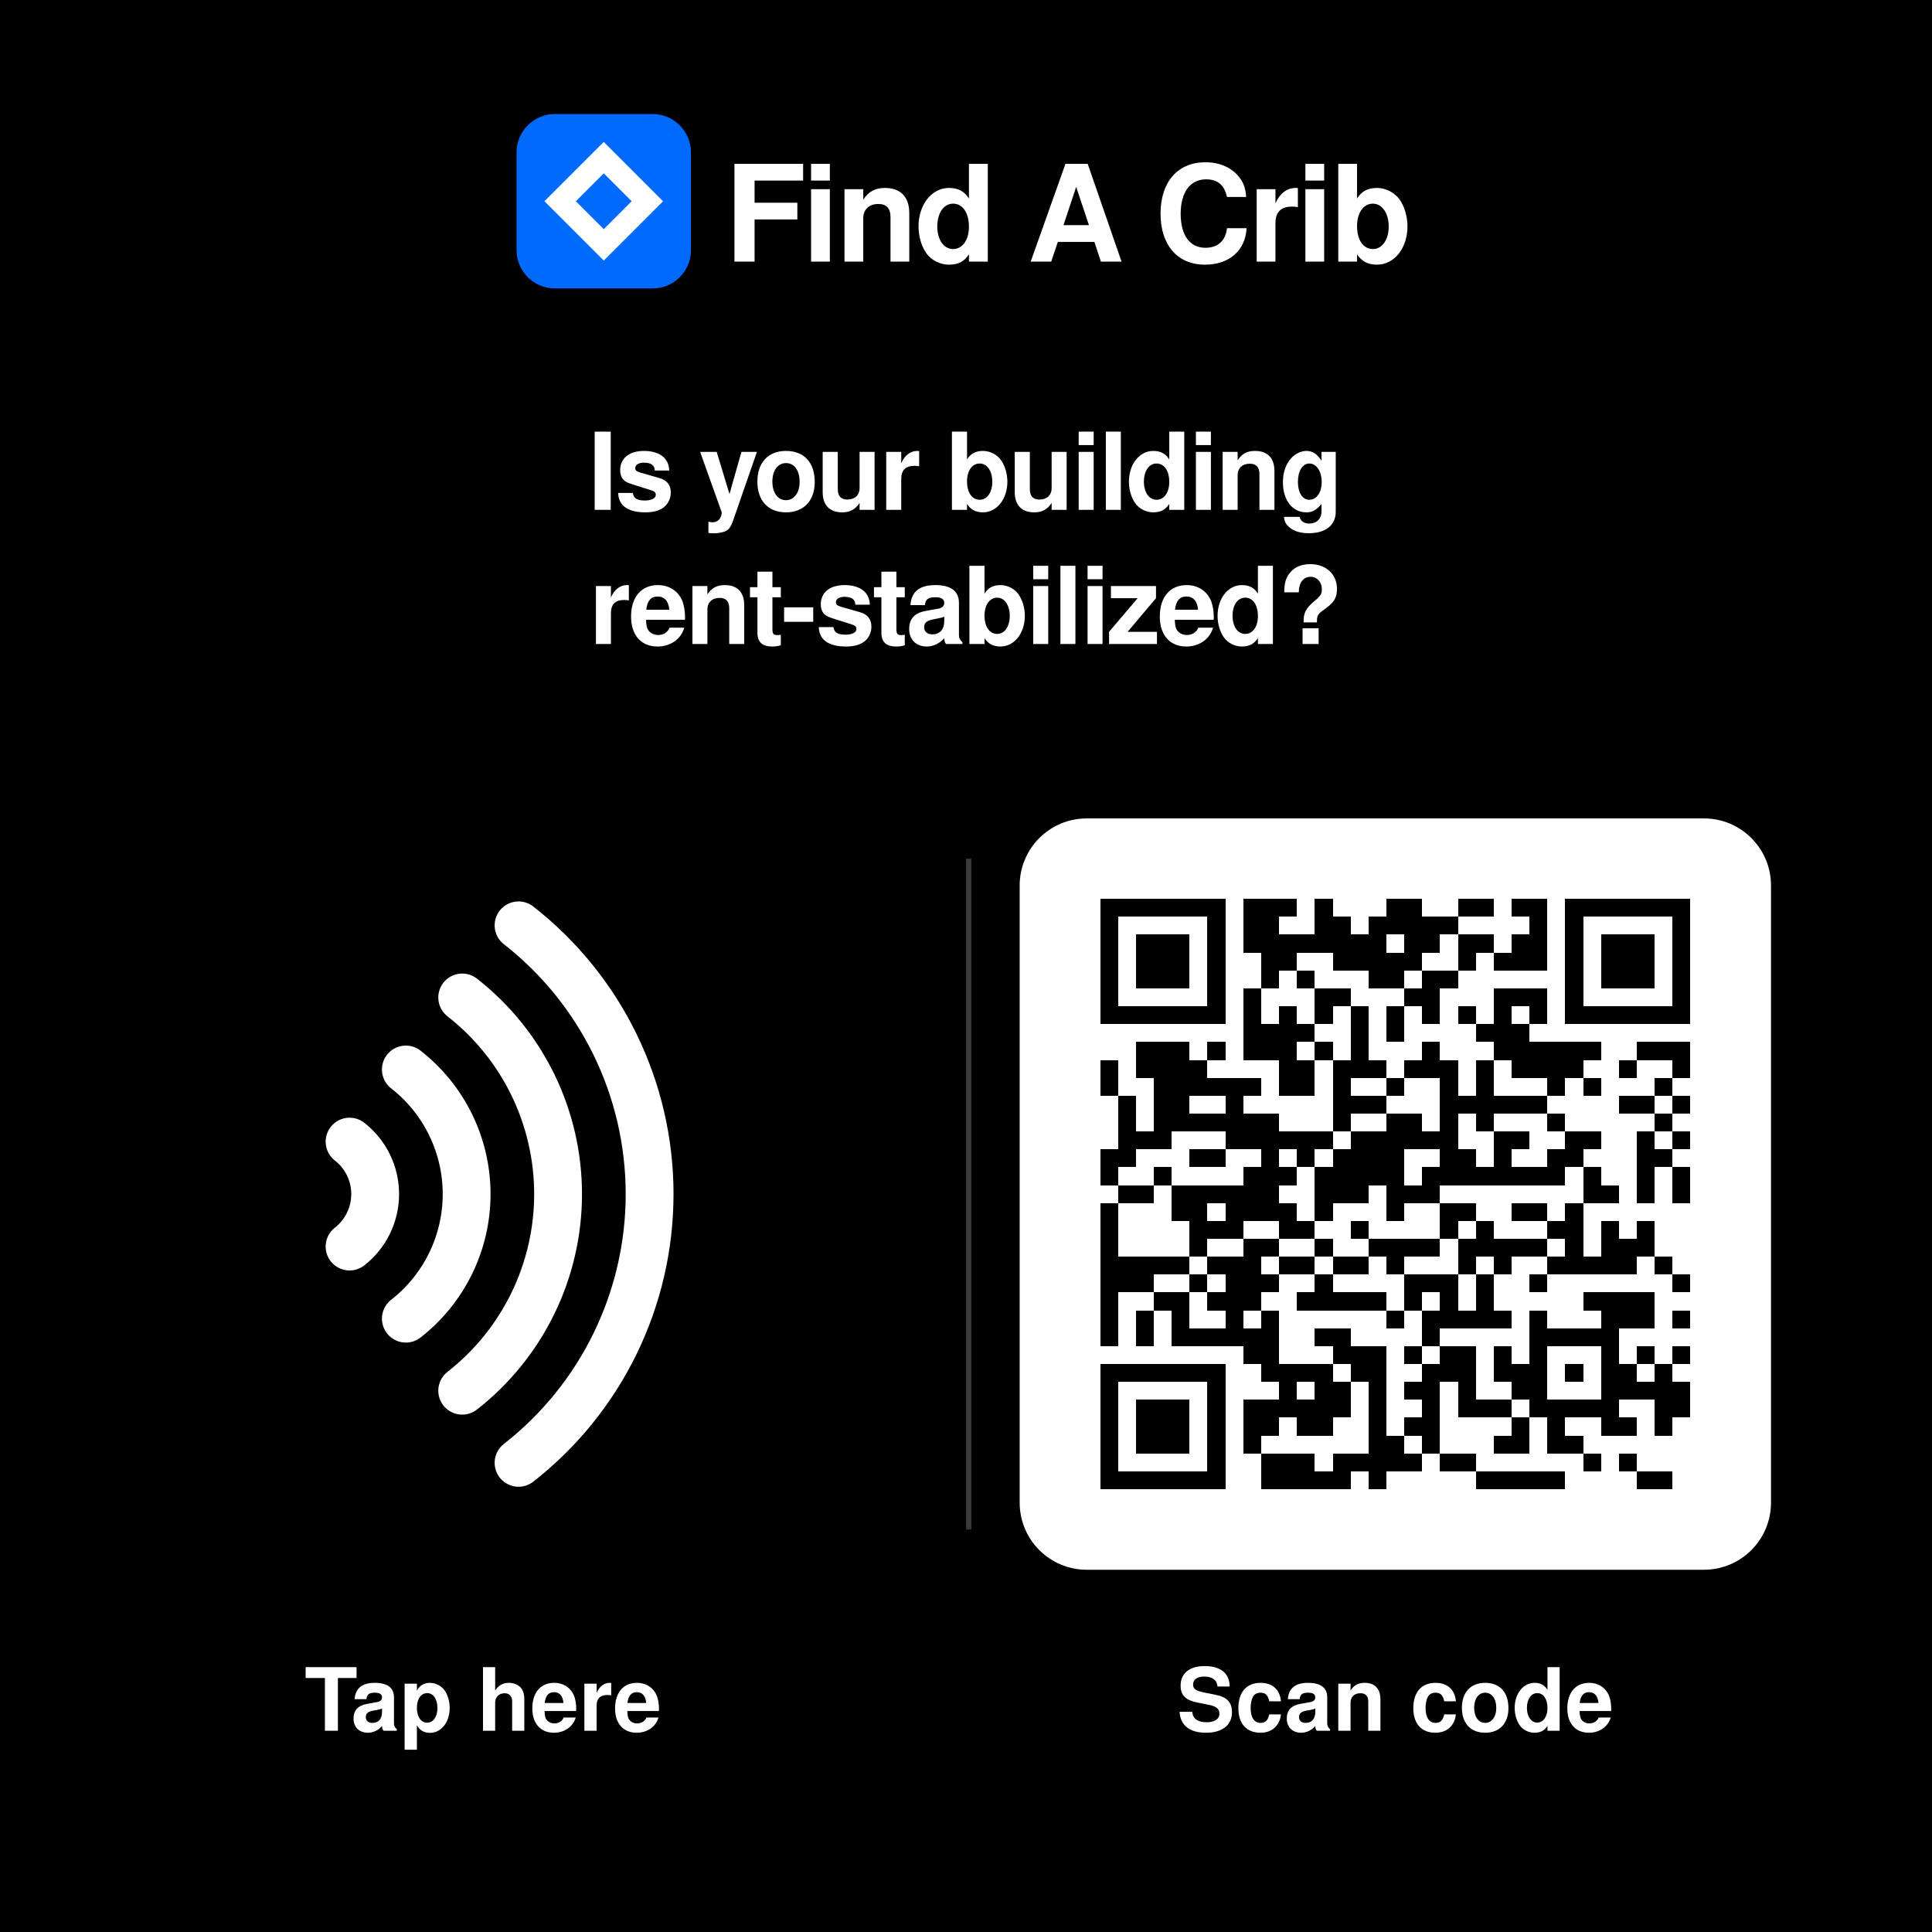
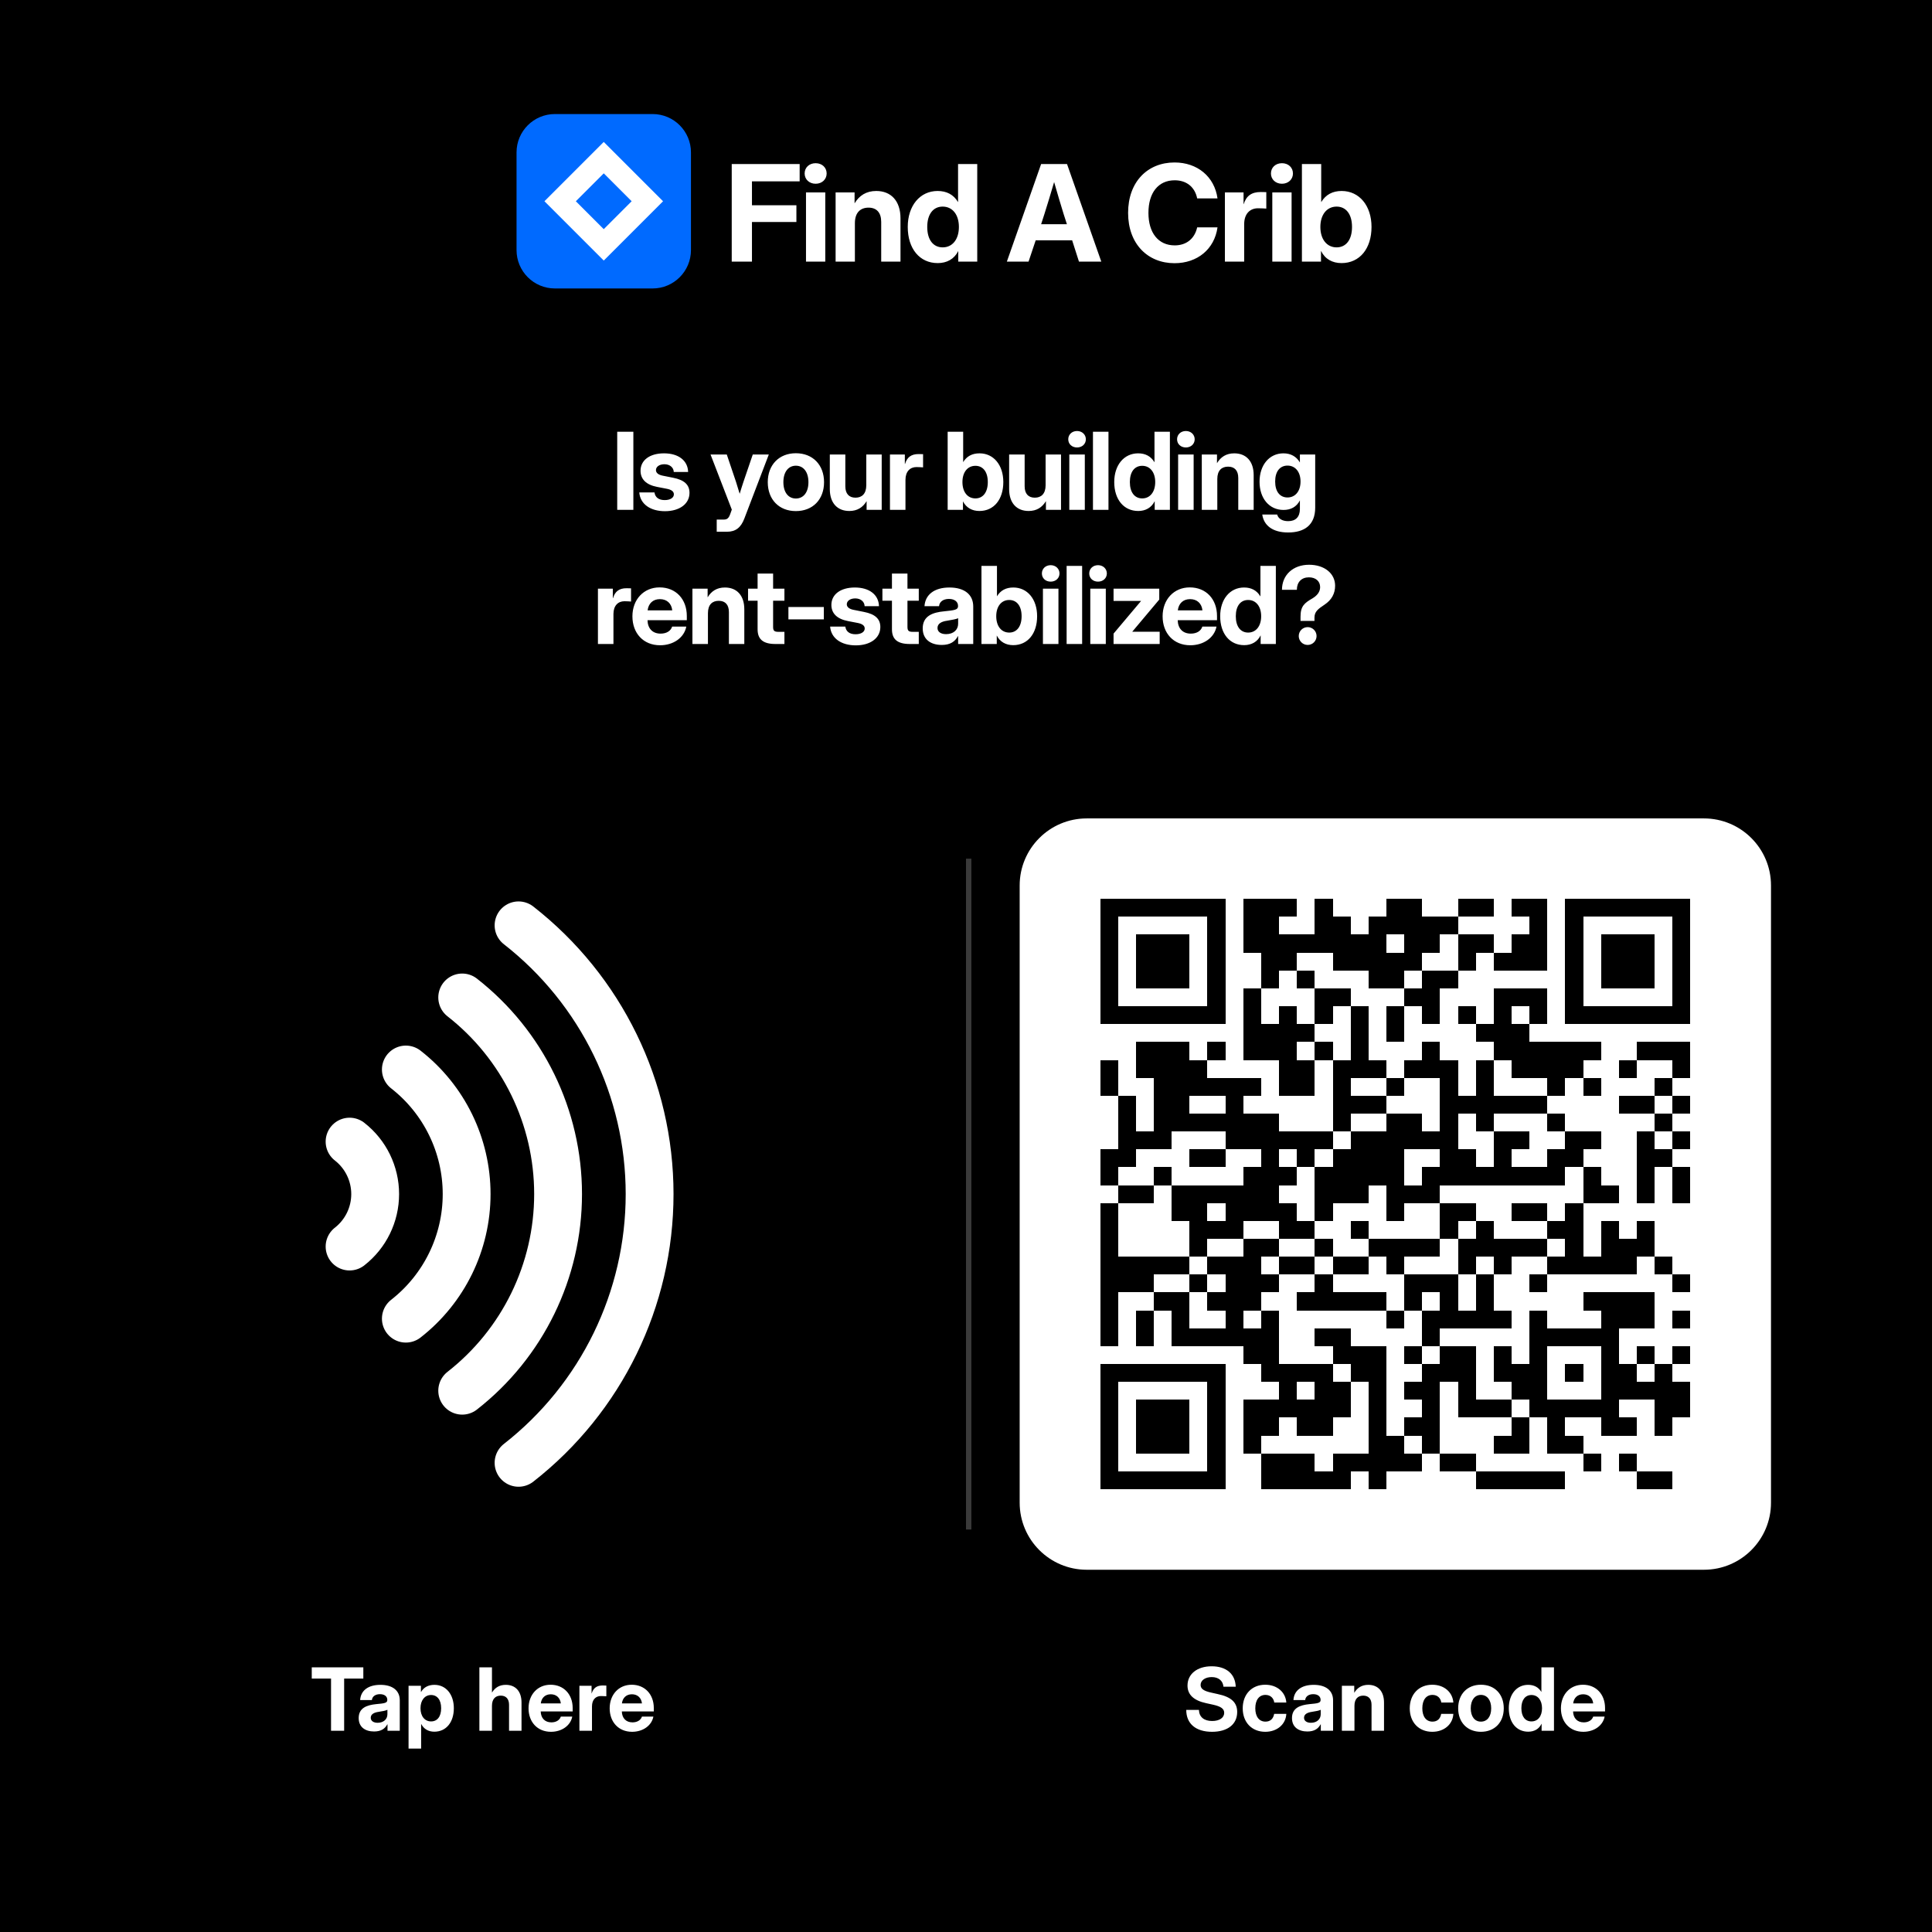
<svg xmlns="http://www.w3.org/2000/svg" width="4in" height="4in" viewBox="0 0 288.00 288.00">
  <rect x="0.00" y="0.00" width="288.00" height="288.00" rx="0.00" fill="#000000" />
  <rect x="77.00" y="17.00" width="26.00" height="26.00" rx="5.72" fill="#006AFF" />
  <path d="M90.00,21.16 L98.84,30.00 L90.00,38.84 L81.16,30.00 Z" fill="#FFFFFF" />
  <path d="M90.00,25.84 L94.16,30.00 L90.00,34.16 L85.84,30.00 Z" fill="#006AFF" />
-   <text x="108.00" y="39.00" font-family="Helvetica Neue, Helvetica, Arial, sans-serif" font-size="20.00" font-weight="700" fill="#FFFFFF" text-anchor="start" letter-spacing="-0.50">Find A Crib</text>
-   <text x="144.00" y="76.00" font-family="Helvetica Neue, Helvetica, Arial, sans-serif" font-size="16.00" font-weight="700" fill="#FFFFFF" text-anchor="middle" letter-spacing="-0.40">Is your building</text>
-   <text x="144.00" y="96.00" font-family="Helvetica Neue, Helvetica, Arial, sans-serif" font-size="16.00" font-weight="700" fill="#FFFFFF" text-anchor="middle" letter-spacing="-0.40">rent-stabilized?</text>
+   <text x="108.00" y="39.00" font-family="Inter Display, Inter, Helvetica Neue, Helvetica, Arial, sans-serif" font-size="20.00" font-weight="700" fill="#FFFFFF" text-anchor="start" letter-spacing="-0.50">Find A Crib</text>
+   <text x="144.00" y="76.00" font-family="Inter Display, Inter, Helvetica Neue, Helvetica, Arial, sans-serif" font-size="16.00" font-weight="700" fill="#FFFFFF" text-anchor="middle" letter-spacing="-0.40">Is your building</text>
+   <text x="144.00" y="96.00" font-family="Inter Display, Inter, Helvetica Neue, Helvetica, Arial, sans-serif" font-size="16.00" font-weight="700" fill="#FFFFFF" text-anchor="middle" letter-spacing="-0.40">rent-stabilized?</text>
  <path d="M52.11,170.18 A9.92,9.92 0 0,1 52.11,185.82" fill="none" stroke="#FFFFFF" stroke-width="7.13" stroke-linecap="round" />
  <path d="M60.50,159.43 A23.56,23.56 0 0,1 60.50,196.57" fill="none" stroke="#FFFFFF" stroke-width="7.13" stroke-linecap="round" />
  <path d="M68.90,148.69 A37.20,37.20 0 0,1 68.90,207.31" fill="none" stroke="#FFFFFF" stroke-width="7.13" stroke-linecap="round" />
  <path d="M77.30,137.94 A50.84,50.84 0 0,1 77.30,218.06" fill="none" stroke="#FFFFFF" stroke-width="7.13" stroke-linecap="round" />
  <rect x="144.00" y="128.00" width="0.80" height="100.00" rx="0.00" fill="#3A3A3A" />
  <rect x="152.00" y="122.00" width="112.00" height="112.00" rx="10.00" fill="#FFFFFF" />
  <path d="M164.000,134.000h2.667v2.667h-2.667zM166.667,134.000h2.667v2.667h-2.667zM169.333,134.000h2.667v2.667h-2.667zM172.000,134.000h2.667v2.667h-2.667zM174.667,134.000h2.667v2.667h-2.667zM177.333,134.000h2.667v2.667h-2.667zM180.000,134.000h2.667v2.667h-2.667zM185.333,134.000h2.667v2.667h-2.667zM188.000,134.000h2.667v2.667h-2.667zM190.667,134.000h2.667v2.667h-2.667zM196.000,134.000h2.667v2.667h-2.667zM206.667,134.000h2.667v2.667h-2.667zM209.333,134.000h2.667v2.667h-2.667zM217.333,134.000h2.667v2.667h-2.667zM220.000,134.000h2.667v2.667h-2.667zM225.333,134.000h2.667v2.667h-2.667zM228.000,134.000h2.667v2.667h-2.667zM233.333,134.000h2.667v2.667h-2.667zM236.000,134.000h2.667v2.667h-2.667zM238.667,134.000h2.667v2.667h-2.667zM241.333,134.000h2.667v2.667h-2.667zM244.000,134.000h2.667v2.667h-2.667zM246.667,134.000h2.667v2.667h-2.667zM249.333,134.000h2.667v2.667h-2.667zM164.000,136.667h2.667v2.667h-2.667zM180.000,136.667h2.667v2.667h-2.667zM185.333,136.667h2.667v2.667h-2.667zM188.000,136.667h2.667v2.667h-2.667zM196.000,136.667h2.667v2.667h-2.667zM198.667,136.667h2.667v2.667h-2.667zM204.000,136.667h2.667v2.667h-2.667zM206.667,136.667h2.667v2.667h-2.667zM209.333,136.667h2.667v2.667h-2.667zM212.000,136.667h2.667v2.667h-2.667zM214.667,136.667h2.667v2.667h-2.667zM228.000,136.667h2.667v2.667h-2.667zM233.333,136.667h2.667v2.667h-2.667zM249.333,136.667h2.667v2.667h-2.667zM164.000,139.333h2.667v2.667h-2.667zM169.333,139.333h2.667v2.667h-2.667zM172.000,139.333h2.667v2.667h-2.667zM174.667,139.333h2.667v2.667h-2.667zM180.000,139.333h2.667v2.667h-2.667zM185.333,139.333h2.667v2.667h-2.667zM188.000,139.333h2.667v2.667h-2.667zM190.667,139.333h2.667v2.667h-2.667zM193.333,139.333h2.667v2.667h-2.667zM196.000,139.333h2.667v2.667h-2.667zM198.667,139.333h2.667v2.667h-2.667zM201.333,139.333h2.667v2.667h-2.667zM204.000,139.333h2.667v2.667h-2.667zM209.333,139.333h2.667v2.667h-2.667zM212.000,139.333h2.667v2.667h-2.667zM217.333,139.333h2.667v2.667h-2.667zM220.000,139.333h2.667v2.667h-2.667zM225.333,139.333h2.667v2.667h-2.667zM228.000,139.333h2.667v2.667h-2.667zM233.333,139.333h2.667v2.667h-2.667zM238.667,139.333h2.667v2.667h-2.667zM241.333,139.333h2.667v2.667h-2.667zM244.000,139.333h2.667v2.667h-2.667zM249.333,139.333h2.667v2.667h-2.667zM164.000,142.000h2.667v2.667h-2.667zM169.333,142.000h2.667v2.667h-2.667zM172.000,142.000h2.667v2.667h-2.667zM174.667,142.000h2.667v2.667h-2.667zM180.000,142.000h2.667v2.667h-2.667zM188.000,142.000h2.667v2.667h-2.667zM190.667,142.000h2.667v2.667h-2.667zM198.667,142.000h2.667v2.667h-2.667zM201.333,142.000h2.667v2.667h-2.667zM204.000,142.000h2.667v2.667h-2.667zM206.667,142.000h2.667v2.667h-2.667zM209.333,142.000h2.667v2.667h-2.667zM217.333,142.000h2.667v2.667h-2.667zM222.667,142.000h2.667v2.667h-2.667zM225.333,142.000h2.667v2.667h-2.667zM228.000,142.000h2.667v2.667h-2.667zM233.333,142.000h2.667v2.667h-2.667zM238.667,142.000h2.667v2.667h-2.667zM241.333,142.000h2.667v2.667h-2.667zM244.000,142.000h2.667v2.667h-2.667zM249.333,142.000h2.667v2.667h-2.667zM164.000,144.667h2.667v2.667h-2.667zM169.333,144.667h2.667v2.667h-2.667zM172.000,144.667h2.667v2.667h-2.667zM174.667,144.667h2.667v2.667h-2.667zM180.000,144.667h2.667v2.667h-2.667zM188.000,144.667h2.667v2.667h-2.667zM193.333,144.667h2.667v2.667h-2.667zM204.000,144.667h2.667v2.667h-2.667zM206.667,144.667h2.667v2.667h-2.667zM212.000,144.667h2.667v2.667h-2.667zM214.667,144.667h2.667v2.667h-2.667zM233.333,144.667h2.667v2.667h-2.667zM238.667,144.667h2.667v2.667h-2.667zM241.333,144.667h2.667v2.667h-2.667zM244.000,144.667h2.667v2.667h-2.667zM249.333,144.667h2.667v2.667h-2.667zM164.000,147.333h2.667v2.667h-2.667zM180.000,147.333h2.667v2.667h-2.667zM185.333,147.333h2.667v2.667h-2.667zM196.000,147.333h2.667v2.667h-2.667zM198.667,147.333h2.667v2.667h-2.667zM209.333,147.333h2.667v2.667h-2.667zM212.000,147.333h2.667v2.667h-2.667zM222.667,147.333h2.667v2.667h-2.667zM225.333,147.333h2.667v2.667h-2.667zM228.000,147.333h2.667v2.667h-2.667zM233.333,147.333h2.667v2.667h-2.667zM249.333,147.333h2.667v2.667h-2.667zM164.000,150.000h2.667v2.667h-2.667zM166.667,150.000h2.667v2.667h-2.667zM169.333,150.000h2.667v2.667h-2.667zM172.000,150.000h2.667v2.667h-2.667zM174.667,150.000h2.667v2.667h-2.667zM177.333,150.000h2.667v2.667h-2.667zM180.000,150.000h2.667v2.667h-2.667zM185.333,150.000h2.667v2.667h-2.667zM190.667,150.000h2.667v2.667h-2.667zM196.000,150.000h2.667v2.667h-2.667zM201.333,150.000h2.667v2.667h-2.667zM206.667,150.000h2.667v2.667h-2.667zM212.000,150.000h2.667v2.667h-2.667zM217.333,150.000h2.667v2.667h-2.667zM222.667,150.000h2.667v2.667h-2.667zM228.000,150.000h2.667v2.667h-2.667zM233.333,150.000h2.667v2.667h-2.667zM236.000,150.000h2.667v2.667h-2.667zM238.667,150.000h2.667v2.667h-2.667zM241.333,150.000h2.667v2.667h-2.667zM244.000,150.000h2.667v2.667h-2.667zM246.667,150.000h2.667v2.667h-2.667zM249.333,150.000h2.667v2.667h-2.667zM185.333,152.667h2.667v2.667h-2.667zM188.000,152.667h2.667v2.667h-2.667zM190.667,152.667h2.667v2.667h-2.667zM193.333,152.667h2.667v2.667h-2.667zM201.333,152.667h2.667v2.667h-2.667zM206.667,152.667h2.667v2.667h-2.667zM220.000,152.667h2.667v2.667h-2.667zM222.667,152.667h2.667v2.667h-2.667zM225.333,152.667h2.667v2.667h-2.667zM169.333,155.333h2.667v2.667h-2.667zM172.000,155.333h2.667v2.667h-2.667zM174.667,155.333h2.667v2.667h-2.667zM180.000,155.333h2.667v2.667h-2.667zM185.333,155.333h2.667v2.667h-2.667zM188.000,155.333h2.667v2.667h-2.667zM190.667,155.333h2.667v2.667h-2.667zM196.000,155.333h2.667v2.667h-2.667zM201.333,155.333h2.667v2.667h-2.667zM212.000,155.333h2.667v2.667h-2.667zM222.667,155.333h2.667v2.667h-2.667zM225.333,155.333h2.667v2.667h-2.667zM228.000,155.333h2.667v2.667h-2.667zM230.667,155.333h2.667v2.667h-2.667zM233.333,155.333h2.667v2.667h-2.667zM236.000,155.333h2.667v2.667h-2.667zM244.000,155.333h2.667v2.667h-2.667zM246.667,155.333h2.667v2.667h-2.667zM249.333,155.333h2.667v2.667h-2.667zM164.000,158.000h2.667v2.667h-2.667zM169.333,158.000h2.667v2.667h-2.667zM172.000,158.000h2.667v2.667h-2.667zM174.667,158.000h2.667v2.667h-2.667zM177.333,158.000h2.667v2.667h-2.667zM190.667,158.000h2.667v2.667h-2.667zM193.333,158.000h2.667v2.667h-2.667zM198.667,158.000h2.667v2.667h-2.667zM201.333,158.000h2.667v2.667h-2.667zM204.000,158.000h2.667v2.667h-2.667zM209.333,158.000h2.667v2.667h-2.667zM212.000,158.000h2.667v2.667h-2.667zM214.667,158.000h2.667v2.667h-2.667zM220.000,158.000h2.667v2.667h-2.667zM225.333,158.000h2.667v2.667h-2.667zM228.000,158.000h2.667v2.667h-2.667zM230.667,158.000h2.667v2.667h-2.667zM233.333,158.000h2.667v2.667h-2.667zM241.333,158.000h2.667v2.667h-2.667zM249.333,158.000h2.667v2.667h-2.667zM164.000,160.667h2.667v2.667h-2.667zM172.000,160.667h2.667v2.667h-2.667zM174.667,160.667h2.667v2.667h-2.667zM177.333,160.667h2.667v2.667h-2.667zM180.000,160.667h2.667v2.667h-2.667zM182.667,160.667h2.667v2.667h-2.667zM185.333,160.667h2.667v2.667h-2.667zM190.667,160.667h2.667v2.667h-2.667zM193.333,160.667h2.667v2.667h-2.667zM198.667,160.667h2.667v2.667h-2.667zM206.667,160.667h2.667v2.667h-2.667zM214.667,160.667h2.667v2.667h-2.667zM220.000,160.667h2.667v2.667h-2.667zM230.667,160.667h2.667v2.667h-2.667zM236.000,160.667h2.667v2.667h-2.667zM246.667,160.667h2.667v2.667h-2.667zM166.667,163.333h2.667v2.667h-2.667zM172.000,163.333h2.667v2.667h-2.667zM174.667,163.333h2.667v2.667h-2.667zM182.667,163.333h2.667v2.667h-2.667zM198.667,163.333h2.667v2.667h-2.667zM201.333,163.333h2.667v2.667h-2.667zM204.000,163.333h2.667v2.667h-2.667zM214.667,163.333h2.667v2.667h-2.667zM217.333,163.333h2.667v2.667h-2.667zM220.000,163.333h2.667v2.667h-2.667zM222.667,163.333h2.667v2.667h-2.667zM225.333,163.333h2.667v2.667h-2.667zM228.000,163.333h2.667v2.667h-2.667zM241.333,163.333h2.667v2.667h-2.667zM244.000,163.333h2.667v2.667h-2.667zM249.333,163.333h2.667v2.667h-2.667zM166.667,166.000h2.667v2.667h-2.667zM172.000,166.000h2.667v2.667h-2.667zM174.667,166.000h2.667v2.667h-2.667zM177.333,166.000h2.667v2.667h-2.667zM180.000,166.000h2.667v2.667h-2.667zM182.667,166.000h2.667v2.667h-2.667zM185.333,166.000h2.667v2.667h-2.667zM188.000,166.000h2.667v2.667h-2.667zM198.667,166.000h2.667v2.667h-2.667zM206.667,166.000h2.667v2.667h-2.667zM209.333,166.000h2.667v2.667h-2.667zM214.667,166.000h2.667v2.667h-2.667zM220.000,166.000h2.667v2.667h-2.667zM230.667,166.000h2.667v2.667h-2.667zM246.667,166.000h2.667v2.667h-2.667zM166.667,168.667h2.667v2.667h-2.667zM169.333,168.667h2.667v2.667h-2.667zM172.000,168.667h2.667v2.667h-2.667zM182.667,168.667h2.667v2.667h-2.667zM185.333,168.667h2.667v2.667h-2.667zM188.000,168.667h2.667v2.667h-2.667zM190.667,168.667h2.667v2.667h-2.667zM193.333,168.667h2.667v2.667h-2.667zM196.000,168.667h2.667v2.667h-2.667zM201.333,168.667h2.667v2.667h-2.667zM204.000,168.667h2.667v2.667h-2.667zM206.667,168.667h2.667v2.667h-2.667zM209.333,168.667h2.667v2.667h-2.667zM212.000,168.667h2.667v2.667h-2.667zM214.667,168.667h2.667v2.667h-2.667zM222.667,168.667h2.667v2.667h-2.667zM225.333,168.667h2.667v2.667h-2.667zM233.333,168.667h2.667v2.667h-2.667zM236.000,168.667h2.667v2.667h-2.667zM244.000,168.667h2.667v2.667h-2.667zM249.333,168.667h2.667v2.667h-2.667zM164.000,171.333h2.667v2.667h-2.667zM166.667,171.333h2.667v2.667h-2.667zM177.333,171.333h2.667v2.667h-2.667zM180.000,171.333h2.667v2.667h-2.667zM188.000,171.333h2.667v2.667h-2.667zM193.333,171.333h2.667v2.667h-2.667zM198.667,171.333h2.667v2.667h-2.667zM201.333,171.333h2.667v2.667h-2.667zM204.000,171.333h2.667v2.667h-2.667zM206.667,171.333h2.667v2.667h-2.667zM214.667,171.333h2.667v2.667h-2.667zM217.333,171.333h2.667v2.667h-2.667zM222.667,171.333h2.667v2.667h-2.667zM230.667,171.333h2.667v2.667h-2.667zM233.333,171.333h2.667v2.667h-2.667zM244.000,171.333h2.667v2.667h-2.667zM246.667,171.333h2.667v2.667h-2.667zM164.000,174.000h2.667v2.667h-2.667zM172.000,174.000h2.667v2.667h-2.667zM185.333,174.000h2.667v2.667h-2.667zM188.000,174.000h2.667v2.667h-2.667zM190.667,174.000h2.667v2.667h-2.667zM196.000,174.000h2.667v2.667h-2.667zM198.667,174.000h2.667v2.667h-2.667zM201.333,174.000h2.667v2.667h-2.667zM204.000,174.000h2.667v2.667h-2.667zM206.667,174.000h2.667v2.667h-2.667zM212.000,174.000h2.667v2.667h-2.667zM214.667,174.000h2.667v2.667h-2.667zM217.333,174.000h2.667v2.667h-2.667zM220.000,174.000h2.667v2.667h-2.667zM222.667,174.000h2.667v2.667h-2.667zM225.333,174.000h2.667v2.667h-2.667zM228.000,174.000h2.667v2.667h-2.667zM230.667,174.000h2.667v2.667h-2.667zM236.000,174.000h2.667v2.667h-2.667zM244.000,174.000h2.667v2.667h-2.667zM249.333,174.000h2.667v2.667h-2.667zM166.667,176.667h2.667v2.667h-2.667zM169.333,176.667h2.667v2.667h-2.667zM174.667,176.667h2.667v2.667h-2.667zM177.333,176.667h2.667v2.667h-2.667zM180.000,176.667h2.667v2.667h-2.667zM182.667,176.667h2.667v2.667h-2.667zM185.333,176.667h2.667v2.667h-2.667zM188.000,176.667h2.667v2.667h-2.667zM196.000,176.667h2.667v2.667h-2.667zM198.667,176.667h2.667v2.667h-2.667zM201.333,176.667h2.667v2.667h-2.667zM206.667,176.667h2.667v2.667h-2.667zM209.333,176.667h2.667v2.667h-2.667zM212.000,176.667h2.667v2.667h-2.667zM236.000,176.667h2.667v2.667h-2.667zM238.667,176.667h2.667v2.667h-2.667zM244.000,176.667h2.667v2.667h-2.667zM249.333,176.667h2.667v2.667h-2.667zM164.000,179.333h2.667v2.667h-2.667zM174.667,179.333h2.667v2.667h-2.667zM177.333,179.333h2.667v2.667h-2.667zM182.667,179.333h2.667v2.667h-2.667zM185.333,179.333h2.667v2.667h-2.667zM188.000,179.333h2.667v2.667h-2.667zM190.667,179.333h2.667v2.667h-2.667zM196.000,179.333h2.667v2.667h-2.667zM206.667,179.333h2.667v2.667h-2.667zM214.667,179.333h2.667v2.667h-2.667zM217.333,179.333h2.667v2.667h-2.667zM225.333,179.333h2.667v2.667h-2.667zM228.000,179.333h2.667v2.667h-2.667zM233.333,179.333h2.667v2.667h-2.667zM164.000,182.000h2.667v2.667h-2.667zM177.333,182.000h2.667v2.667h-2.667zM180.000,182.000h2.667v2.667h-2.667zM182.667,182.000h2.667v2.667h-2.667zM190.667,182.000h2.667v2.667h-2.667zM193.333,182.000h2.667v2.667h-2.667zM201.333,182.000h2.667v2.667h-2.667zM214.667,182.000h2.667v2.667h-2.667zM220.000,182.000h2.667v2.667h-2.667zM230.667,182.000h2.667v2.667h-2.667zM233.333,182.000h2.667v2.667h-2.667zM238.667,182.000h2.667v2.667h-2.667zM244.000,182.000h2.667v2.667h-2.667zM164.000,184.667h2.667v2.667h-2.667zM177.333,184.667h2.667v2.667h-2.667zM185.333,184.667h2.667v2.667h-2.667zM188.000,184.667h2.667v2.667h-2.667zM196.000,184.667h2.667v2.667h-2.667zM204.000,184.667h2.667v2.667h-2.667zM206.667,184.667h2.667v2.667h-2.667zM209.333,184.667h2.667v2.667h-2.667zM212.000,184.667h2.667v2.667h-2.667zM217.333,184.667h2.667v2.667h-2.667zM220.000,184.667h2.667v2.667h-2.667zM222.667,184.667h2.667v2.667h-2.667zM225.333,184.667h2.667v2.667h-2.667zM228.000,184.667h2.667v2.667h-2.667zM233.333,184.667h2.667v2.667h-2.667zM238.667,184.667h2.667v2.667h-2.667zM241.333,184.667h2.667v2.667h-2.667zM244.000,184.667h2.667v2.667h-2.667zM164.000,187.333h2.667v2.667h-2.667zM166.667,187.333h2.667v2.667h-2.667zM169.333,187.333h2.667v2.667h-2.667zM172.000,187.333h2.667v2.667h-2.667zM174.667,187.333h2.667v2.667h-2.667zM180.000,187.333h2.667v2.667h-2.667zM182.667,187.333h2.667v2.667h-2.667zM185.333,187.333h2.667v2.667h-2.667zM190.667,187.333h2.667v2.667h-2.667zM193.333,187.333h2.667v2.667h-2.667zM198.667,187.333h2.667v2.667h-2.667zM201.333,187.333h2.667v2.667h-2.667zM206.667,187.333h2.667v2.667h-2.667zM217.333,187.333h2.667v2.667h-2.667zM222.667,187.333h2.667v2.667h-2.667zM230.667,187.333h2.667v2.667h-2.667zM233.333,187.333h2.667v2.667h-2.667zM236.000,187.333h2.667v2.667h-2.667zM238.667,187.333h2.667v2.667h-2.667zM241.333,187.333h2.667v2.667h-2.667zM246.667,187.333h2.667v2.667h-2.667zM164.000,190.000h2.667v2.667h-2.667zM166.667,190.000h2.667v2.667h-2.667zM169.333,190.000h2.667v2.667h-2.667zM177.333,190.000h2.667v2.667h-2.667zM182.667,190.000h2.667v2.667h-2.667zM185.333,190.000h2.667v2.667h-2.667zM188.000,190.000h2.667v2.667h-2.667zM196.000,190.000h2.667v2.667h-2.667zM209.333,190.000h2.667v2.667h-2.667zM212.000,190.000h2.667v2.667h-2.667zM214.667,190.000h2.667v2.667h-2.667zM220.000,190.000h2.667v2.667h-2.667zM228.000,190.000h2.667v2.667h-2.667zM249.333,190.000h2.667v2.667h-2.667zM164.000,192.667h2.667v2.667h-2.667zM172.000,192.667h2.667v2.667h-2.667zM174.667,192.667h2.667v2.667h-2.667zM180.000,192.667h2.667v2.667h-2.667zM182.667,192.667h2.667v2.667h-2.667zM185.333,192.667h2.667v2.667h-2.667zM193.333,192.667h2.667v2.667h-2.667zM196.000,192.667h2.667v2.667h-2.667zM198.667,192.667h2.667v2.667h-2.667zM201.333,192.667h2.667v2.667h-2.667zM204.000,192.667h2.667v2.667h-2.667zM209.333,192.667h2.667v2.667h-2.667zM214.667,192.667h2.667v2.667h-2.667zM220.000,192.667h2.667v2.667h-2.667zM236.000,192.667h2.667v2.667h-2.667zM238.667,192.667h2.667v2.667h-2.667zM241.333,192.667h2.667v2.667h-2.667zM244.000,192.667h2.667v2.667h-2.667zM164.000,195.333h2.667v2.667h-2.667zM169.333,195.333h2.667v2.667h-2.667zM174.667,195.333h2.667v2.667h-2.667zM182.667,195.333h2.667v2.667h-2.667zM188.000,195.333h2.667v2.667h-2.667zM206.667,195.333h2.667v2.667h-2.667zM212.000,195.333h2.667v2.667h-2.667zM214.667,195.333h2.667v2.667h-2.667zM217.333,195.333h2.667v2.667h-2.667zM220.000,195.333h2.667v2.667h-2.667zM222.667,195.333h2.667v2.667h-2.667zM228.000,195.333h2.667v2.667h-2.667zM238.667,195.333h2.667v2.667h-2.667zM241.333,195.333h2.667v2.667h-2.667zM244.000,195.333h2.667v2.667h-2.667zM249.333,195.333h2.667v2.667h-2.667zM164.000,198.000h2.667v2.667h-2.667zM169.333,198.000h2.667v2.667h-2.667zM174.667,198.000h2.667v2.667h-2.667zM177.333,198.000h2.667v2.667h-2.667zM180.000,198.000h2.667v2.667h-2.667zM182.667,198.000h2.667v2.667h-2.667zM185.333,198.000h2.667v2.667h-2.667zM188.000,198.000h2.667v2.667h-2.667zM196.000,198.000h2.667v2.667h-2.667zM198.667,198.000h2.667v2.667h-2.667zM212.000,198.000h2.667v2.667h-2.667zM228.000,198.000h2.667v2.667h-2.667zM230.667,198.000h2.667v2.667h-2.667zM233.333,198.000h2.667v2.667h-2.667zM236.000,198.000h2.667v2.667h-2.667zM238.667,198.000h2.667v2.667h-2.667zM185.333,200.667h2.667v2.667h-2.667zM188.000,200.667h2.667v2.667h-2.667zM198.667,200.667h2.667v2.667h-2.667zM201.333,200.667h2.667v2.667h-2.667zM204.000,200.667h2.667v2.667h-2.667zM209.333,200.667h2.667v2.667h-2.667zM214.667,200.667h2.667v2.667h-2.667zM217.333,200.667h2.667v2.667h-2.667zM222.667,200.667h2.667v2.667h-2.667zM228.000,200.667h2.667v2.667h-2.667zM238.667,200.667h2.667v2.667h-2.667zM244.000,200.667h2.667v2.667h-2.667zM249.333,200.667h2.667v2.667h-2.667zM164.000,203.333h2.667v2.667h-2.667zM166.667,203.333h2.667v2.667h-2.667zM169.333,203.333h2.667v2.667h-2.667zM172.000,203.333h2.667v2.667h-2.667zM174.667,203.333h2.667v2.667h-2.667zM177.333,203.333h2.667v2.667h-2.667zM180.000,203.333h2.667v2.667h-2.667zM188.000,203.333h2.667v2.667h-2.667zM190.667,203.333h2.667v2.667h-2.667zM193.333,203.333h2.667v2.667h-2.667zM196.000,203.333h2.667v2.667h-2.667zM201.333,203.333h2.667v2.667h-2.667zM204.000,203.333h2.667v2.667h-2.667zM212.000,203.333h2.667v2.667h-2.667zM214.667,203.333h2.667v2.667h-2.667zM217.333,203.333h2.667v2.667h-2.667zM222.667,203.333h2.667v2.667h-2.667zM225.333,203.333h2.667v2.667h-2.667zM228.000,203.333h2.667v2.667h-2.667zM233.333,203.333h2.667v2.667h-2.667zM238.667,203.333h2.667v2.667h-2.667zM241.333,203.333h2.667v2.667h-2.667zM246.667,203.333h2.667v2.667h-2.667zM164.000,206.000h2.667v2.667h-2.667zM180.000,206.000h2.667v2.667h-2.667zM190.667,206.000h2.667v2.667h-2.667zM196.000,206.000h2.667v2.667h-2.667zM198.667,206.000h2.667v2.667h-2.667zM204.000,206.000h2.667v2.667h-2.667zM209.333,206.000h2.667v2.667h-2.667zM212.000,206.000h2.667v2.667h-2.667zM217.333,206.000h2.667v2.667h-2.667zM225.333,206.000h2.667v2.667h-2.667zM228.000,206.000h2.667v2.667h-2.667zM238.667,206.000h2.667v2.667h-2.667zM241.333,206.000h2.667v2.667h-2.667zM244.000,206.000h2.667v2.667h-2.667zM246.667,206.000h2.667v2.667h-2.667zM249.333,206.000h2.667v2.667h-2.667zM164.000,208.667h2.667v2.667h-2.667zM169.333,208.667h2.667v2.667h-2.667zM172.000,208.667h2.667v2.667h-2.667zM174.667,208.667h2.667v2.667h-2.667zM180.000,208.667h2.667v2.667h-2.667zM185.333,208.667h2.667v2.667h-2.667zM188.000,208.667h2.667v2.667h-2.667zM190.667,208.667h2.667v2.667h-2.667zM193.333,208.667h2.667v2.667h-2.667zM196.000,208.667h2.667v2.667h-2.667zM198.667,208.667h2.667v2.667h-2.667zM204.000,208.667h2.667v2.667h-2.667zM212.000,208.667h2.667v2.667h-2.667zM217.333,208.667h2.667v2.667h-2.667zM220.000,208.667h2.667v2.667h-2.667zM222.667,208.667h2.667v2.667h-2.667zM228.000,208.667h2.667v2.667h-2.667zM230.667,208.667h2.667v2.667h-2.667zM233.333,208.667h2.667v2.667h-2.667zM236.000,208.667h2.667v2.667h-2.667zM238.667,208.667h2.667v2.667h-2.667zM246.667,208.667h2.667v2.667h-2.667zM249.333,208.667h2.667v2.667h-2.667zM164.000,211.333h2.667v2.667h-2.667zM169.333,211.333h2.667v2.667h-2.667zM172.000,211.333h2.667v2.667h-2.667zM174.667,211.333h2.667v2.667h-2.667zM180.000,211.333h2.667v2.667h-2.667zM185.333,211.333h2.667v2.667h-2.667zM188.000,211.333h2.667v2.667h-2.667zM193.333,211.333h2.667v2.667h-2.667zM196.000,211.333h2.667v2.667h-2.667zM204.000,211.333h2.667v2.667h-2.667zM209.333,211.333h2.667v2.667h-2.667zM212.000,211.333h2.667v2.667h-2.667zM225.333,211.333h2.667v2.667h-2.667zM230.667,211.333h2.667v2.667h-2.667zM238.667,211.333h2.667v2.667h-2.667zM241.333,211.333h2.667v2.667h-2.667zM246.667,211.333h2.667v2.667h-2.667zM164.000,214.000h2.667v2.667h-2.667zM169.333,214.000h2.667v2.667h-2.667zM172.000,214.000h2.667v2.667h-2.667zM174.667,214.000h2.667v2.667h-2.667zM180.000,214.000h2.667v2.667h-2.667zM185.333,214.000h2.667v2.667h-2.667zM204.000,214.000h2.667v2.667h-2.667zM206.667,214.000h2.667v2.667h-2.667zM212.000,214.000h2.667v2.667h-2.667zM222.667,214.000h2.667v2.667h-2.667zM225.333,214.000h2.667v2.667h-2.667zM230.667,214.000h2.667v2.667h-2.667zM233.333,214.000h2.667v2.667h-2.667zM164.000,216.667h2.667v2.667h-2.667zM180.000,216.667h2.667v2.667h-2.667zM188.000,216.667h2.667v2.667h-2.667zM190.667,216.667h2.667v2.667h-2.667zM193.333,216.667h2.667v2.667h-2.667zM198.667,216.667h2.667v2.667h-2.667zM201.333,216.667h2.667v2.667h-2.667zM204.000,216.667h2.667v2.667h-2.667zM206.667,216.667h2.667v2.667h-2.667zM209.333,216.667h2.667v2.667h-2.667zM214.667,216.667h2.667v2.667h-2.667zM217.333,216.667h2.667v2.667h-2.667zM236.000,216.667h2.667v2.667h-2.667zM241.333,216.667h2.667v2.667h-2.667zM164.000,219.333h2.667v2.667h-2.667zM166.667,219.333h2.667v2.667h-2.667zM169.333,219.333h2.667v2.667h-2.667zM172.000,219.333h2.667v2.667h-2.667zM174.667,219.333h2.667v2.667h-2.667zM177.333,219.333h2.667v2.667h-2.667zM180.000,219.333h2.667v2.667h-2.667zM188.000,219.333h2.667v2.667h-2.667zM190.667,219.333h2.667v2.667h-2.667zM193.333,219.333h2.667v2.667h-2.667zM196.000,219.333h2.667v2.667h-2.667zM198.667,219.333h2.667v2.667h-2.667zM204.000,219.333h2.667v2.667h-2.667zM220.000,219.333h2.667v2.667h-2.667zM222.667,219.333h2.667v2.667h-2.667zM225.333,219.333h2.667v2.667h-2.667zM228.000,219.333h2.667v2.667h-2.667zM230.667,219.333h2.667v2.667h-2.667zM244.000,219.333h2.667v2.667h-2.667zM246.667,219.333h2.667v2.667h-2.667z" fill="#000000" shape-rendering="crispEdges" />
-   <text x="72.00" y="258.00" font-family="Helvetica Neue, Helvetica, Arial, sans-serif" font-size="13.00" font-weight="700" fill="#FFFFFF" text-anchor="middle" letter-spacing="0.00">Tap here</text>
-   <text x="208.00" y="258.00" font-family="Helvetica Neue, Helvetica, Arial, sans-serif" font-size="13.00" font-weight="700" fill="#FFFFFF" text-anchor="middle" letter-spacing="0.00">Scan code</text>
+   <text x="72.00" y="258.00" font-family="Inter Display, Inter, Helvetica Neue, Helvetica, Arial, sans-serif" font-size="13.00" font-weight="700" fill="#FFFFFF" text-anchor="middle" letter-spacing="0.00">Tap here</text>
+   <text x="208.00" y="258.00" font-family="Inter Display, Inter, Helvetica Neue, Helvetica, Arial, sans-serif" font-size="13.00" font-weight="700" fill="#FFFFFF" text-anchor="middle" letter-spacing="0.00">Scan code</text>
</svg>
